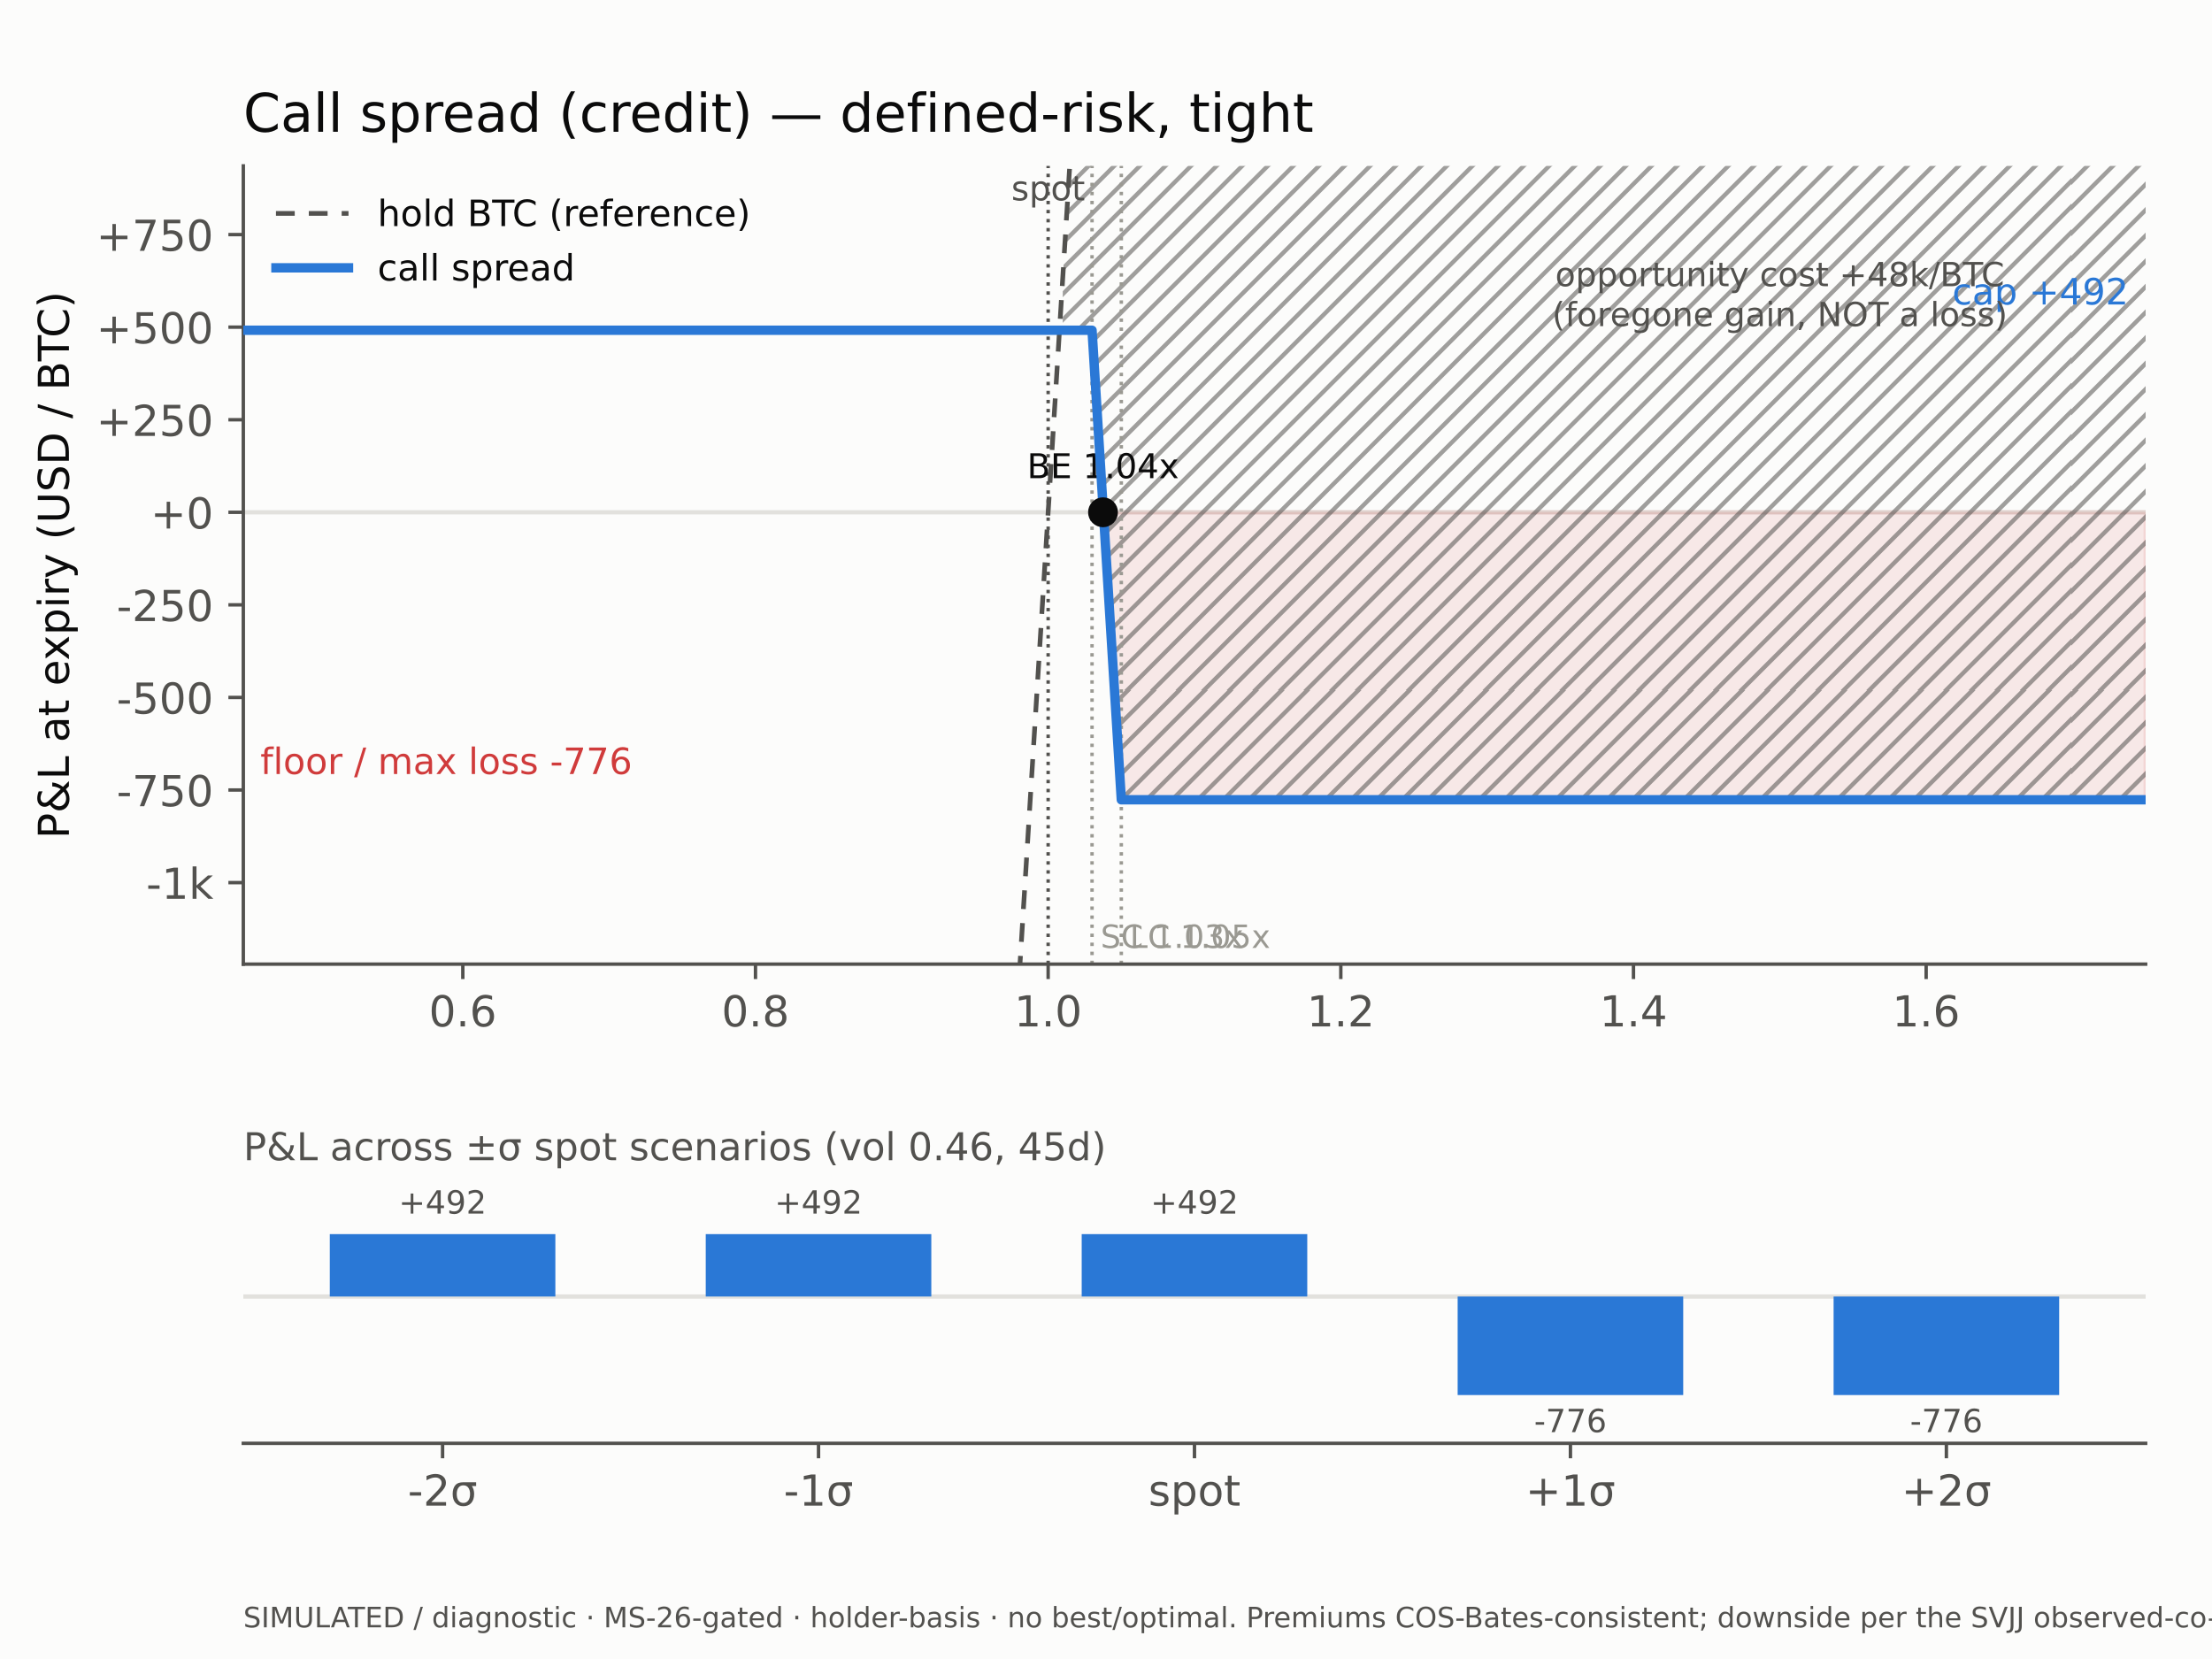
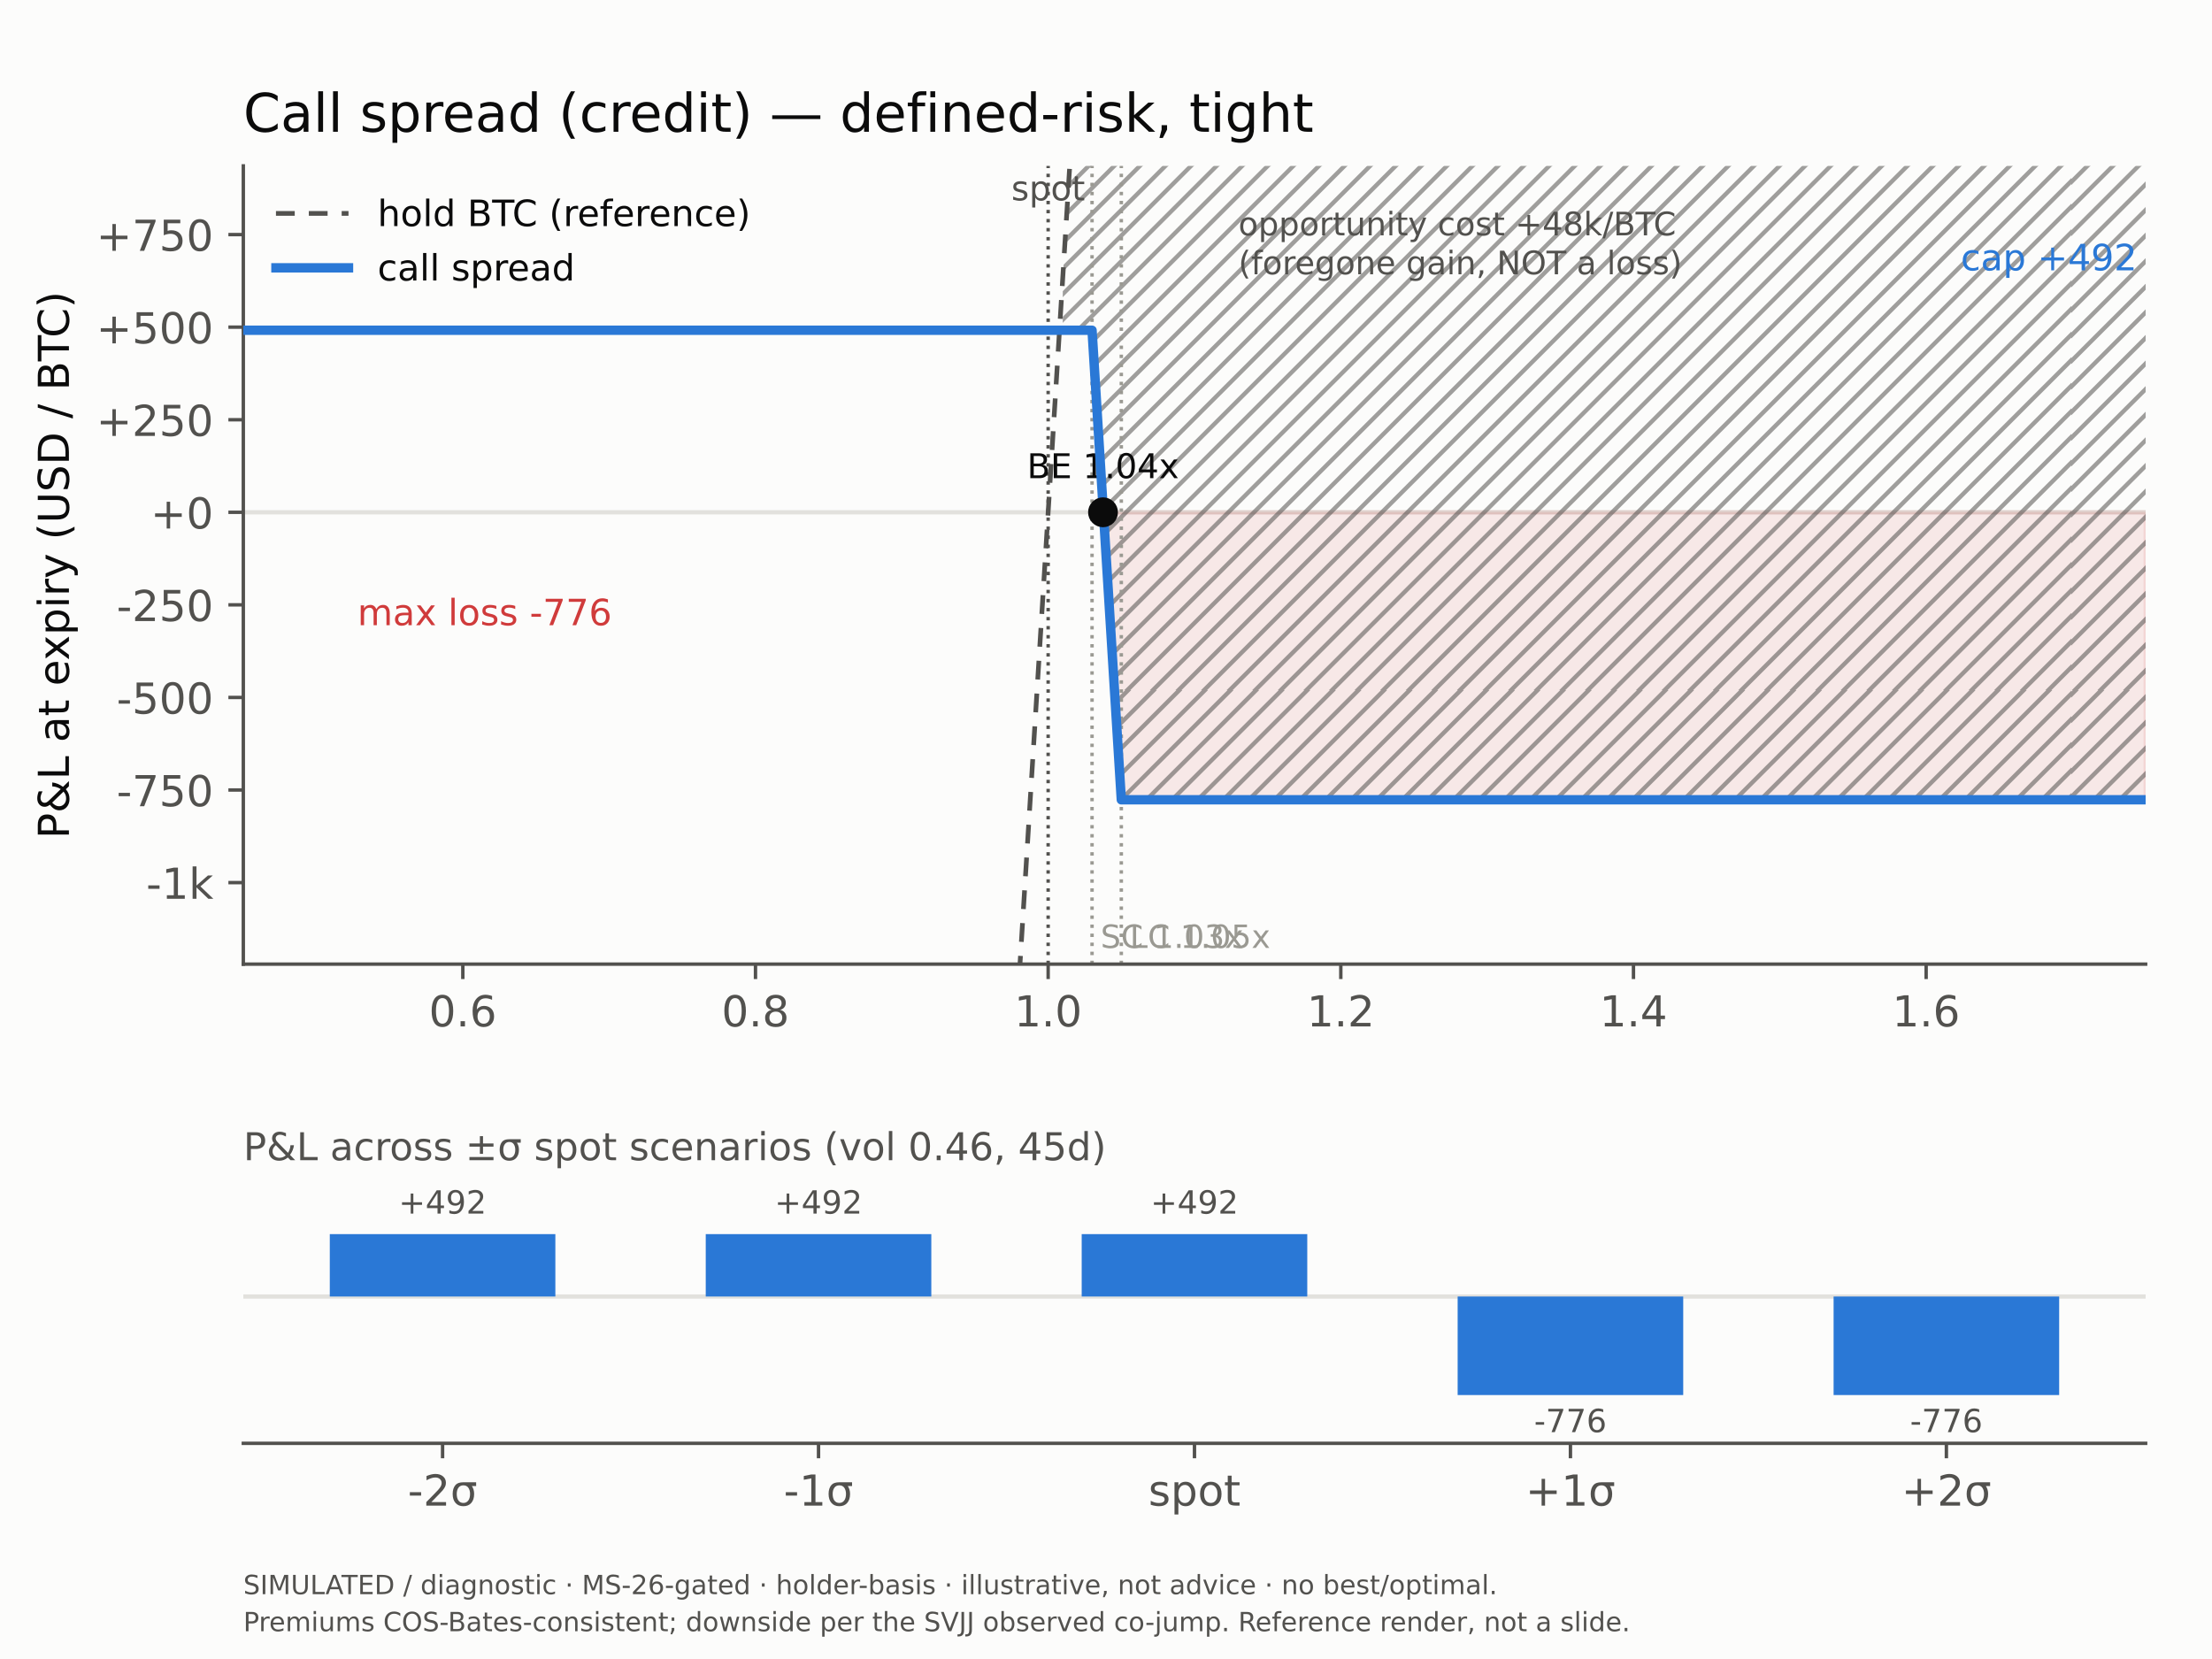
<svg xmlns="http://www.w3.org/2000/svg" xmlns:xlink="http://www.w3.org/1999/xlink" width="518.4pt" height="388.8pt" viewBox="0 0 518.4 388.8" version="1.1">
  <defs>
    <style type="text/css">*{stroke-linejoin: round; stroke-linecap: butt}</style>
  </defs>
  <g id="figure_1">
    <g id="patch_1">
      <path d="M 0 388.8  L 518.4 388.8  L 518.4 0  L 0 0  z " style="fill: #fcfcfb" />
    </g>
    <g id="axes_1">
      <g id="patch_2">
        <path d="M 57.024 225.952  L 502.848 225.952  L 502.848 38.88  L 57.024 38.88  z " style="fill: #fcfcfb" />
      </g>
      <g id="line2d_1">
        <path d="M 57.024 120.061  L 502.848 120.061  " clip-path="url(#p8b1df6aea4)" style="fill: none; stroke: #e2e1dd; stroke-linecap: square" />
      </g>
      <g id="FillBetweenPolyCollection_1">
        <defs>
          <path id="m72d36fa0b4" d="M 259.36 -268.738  L 259.36 -256.384  L 261.074 -228.873  L 262.789 -201.363  L 264.504 -201.363  L 266.218 -201.363  L 267.933 -201.363  L 269.648 -201.363  L 271.362 -201.363  L 273.077 -201.363  L 274.792 -201.363  L 276.507 -201.363  L 278.221 -201.363  L 279.936 -201.363  L 281.651 -201.363  L 283.365 -201.363  L 285.08 -201.363  L 286.795 -201.363  L 288.51 -201.363  L 290.224 -201.363  L 291.939 -201.363  L 293.654 -201.363  L 295.368 -201.363  L 297.083 -201.363  L 298.798 -201.363  L 300.512 -201.363  L 302.227 -201.363  L 303.942 -201.363  L 305.657 -201.363  L 307.371 -201.363  L 309.086 -201.363  L 310.801 -201.363  L 312.515 -201.363  L 314.23 -201.363  L 315.945 -201.363  L 317.66 -201.363  L 319.374 -201.363  L 321.089 -201.363  L 322.804 -201.363  L 324.518 -201.363  L 326.233 -201.363  L 327.948 -201.363  L 329.663 -201.363  L 331.377 -201.363  L 333.092 -201.363  L 334.807 -201.363  L 336.521 -201.363  L 338.236 -201.363  L 339.951 -201.363  L 341.665 -201.363  L 343.38 -201.363  L 345.095 -201.363  L 346.81 -201.363  L 348.524 -201.363  L 350.239 -201.363  L 351.954 -201.363  L 353.668 -201.363  L 355.383 -201.363  L 357.098 -201.363  L 358.813 -201.363  L 360.527 -201.363  L 362.242 -201.363  L 363.957 -201.363  L 365.671 -201.363  L 367.386 -201.363  L 369.101 -201.363  L 370.816 -201.363  L 372.53 -201.363  L 374.245 -201.363  L 375.96 -201.363  L 377.674 -201.363  L 379.389 -201.363  L 381.104 -201.363  L 382.818 -201.363  L 384.533 -201.363  L 386.248 -201.363  L 387.963 -201.363  L 389.677 -201.363  L 391.392 -201.363  L 393.107 -201.363  L 394.821 -201.363  L 396.536 -201.363  L 398.251 -201.363  L 399.966 -201.363  L 401.68 -201.363  L 403.395 -201.363  L 405.11 -201.363  L 406.824 -201.363  L 408.539 -201.363  L 410.254 -201.363  L 411.968 -201.363  L 413.683 -201.363  L 415.398 -201.363  L 417.113 -201.363  L 418.827 -201.363  L 420.542 -201.363  L 422.257 -201.363  L 423.971 -201.363  L 425.686 -201.363  L 427.401 -201.363  L 429.116 -201.363  L 430.83 -201.363  L 432.545 -201.363  L 434.26 -201.363  L 435.974 -201.363  L 437.689 -201.363  L 439.404 -201.363  L 441.119 -201.363  L 442.833 -201.363  L 444.548 -201.363  L 446.263 -201.363  L 447.977 -201.363  L 449.692 -201.363  L 451.407 -201.363  L 453.121 -201.363  L 454.836 -201.363  L 456.551 -201.363  L 458.266 -201.363  L 459.98 -201.363  L 461.695 -201.363  L 463.41 -201.363  L 465.124 -201.363  L 466.839 -201.363  L 468.554 -201.363  L 470.269 -201.363  L 471.983 -201.363  L 473.698 -201.363  L 475.413 -201.363  L 477.127 -201.363  L 478.842 -201.363  L 480.557 -201.363  L 482.272 -201.363  L 483.986 -201.363  L 485.701 -201.363  L 487.416 -201.363  L 489.13 -201.363  L 490.845 -201.363  L 492.56 -201.363  L 494.274 -201.363  L 495.989 -201.363  L 497.704 -201.363  L 499.419 -201.363  L 501.133 -201.363  L 502.848 -201.363  L 502.848 -268.738  L 502.848 -268.738  L 501.133 -268.738  L 499.419 -268.738  L 497.704 -268.738  L 495.989 -268.738  L 494.274 -268.738  L 492.56 -268.738  L 490.845 -268.738  L 489.13 -268.738  L 487.416 -268.738  L 485.701 -268.738  L 483.986 -268.738  L 482.272 -268.738  L 480.557 -268.738  L 478.842 -268.738  L 477.127 -268.738  L 475.413 -268.738  L 473.698 -268.738  L 471.983 -268.738  L 470.269 -268.738  L 468.554 -268.738  L 466.839 -268.738  L 465.124 -268.738  L 463.41 -268.738  L 461.695 -268.738  L 459.98 -268.738  L 458.266 -268.738  L 456.551 -268.738  L 454.836 -268.738  L 453.121 -268.738  L 451.407 -268.738  L 449.692 -268.738  L 447.977 -268.738  L 446.263 -268.738  L 444.548 -268.738  L 442.833 -268.738  L 441.119 -268.738  L 439.404 -268.738  L 437.689 -268.738  L 435.974 -268.738  L 434.26 -268.738  L 432.545 -268.738  L 430.83 -268.738  L 429.116 -268.738  L 427.401 -268.738  L 425.686 -268.738  L 423.971 -268.738  L 422.257 -268.738  L 420.542 -268.738  L 418.827 -268.738  L 417.113 -268.738  L 415.398 -268.738  L 413.683 -268.738  L 411.968 -268.738  L 410.254 -268.738  L 408.539 -268.738  L 406.824 -268.738  L 405.11 -268.738  L 403.395 -268.738  L 401.68 -268.738  L 399.966 -268.738  L 398.251 -268.738  L 396.536 -268.738  L 394.821 -268.738  L 393.107 -268.738  L 391.392 -268.738  L 389.677 -268.738  L 387.963 -268.738  L 386.248 -268.738  L 384.533 -268.738  L 382.818 -268.738  L 381.104 -268.738  L 379.389 -268.738  L 377.674 -268.738  L 375.96 -268.738  L 374.245 -268.738  L 372.53 -268.738  L 370.816 -268.738  L 369.101 -268.738  L 367.386 -268.738  L 365.671 -268.738  L 363.957 -268.738  L 362.242 -268.738  L 360.527 -268.738  L 358.813 -268.738  L 357.098 -268.738  L 355.383 -268.738  L 353.668 -268.738  L 351.954 -268.738  L 350.239 -268.738  L 348.524 -268.738  L 346.81 -268.738  L 345.095 -268.738  L 343.38 -268.738  L 341.665 -268.738  L 339.951 -268.738  L 338.236 -268.738  L 336.521 -268.738  L 334.807 -268.738  L 333.092 -268.738  L 331.377 -268.738  L 329.663 -268.738  L 327.948 -268.738  L 326.233 -268.738  L 324.518 -268.738  L 322.804 -268.738  L 321.089 -268.738  L 319.374 -268.738  L 317.66 -268.738  L 315.945 -268.738  L 314.23 -268.738  L 312.515 -268.738  L 310.801 -268.738  L 309.086 -268.738  L 307.371 -268.738  L 305.657 -268.738  L 303.942 -268.738  L 302.227 -268.738  L 300.512 -268.738  L 298.798 -268.738  L 297.083 -268.738  L 295.368 -268.738  L 293.654 -268.738  L 291.939 -268.738  L 290.224 -268.738  L 288.51 -268.738  L 286.795 -268.738  L 285.08 -268.738  L 283.365 -268.738  L 281.651 -268.738  L 279.936 -268.738  L 278.221 -268.738  L 276.507 -268.738  L 274.792 -268.738  L 273.077 -268.738  L 271.362 -268.738  L 269.648 -268.738  L 267.933 -268.738  L 266.218 -268.738  L 264.504 -268.738  L 262.789 -268.738  L 261.074 -268.738  L 259.36 -268.738  z " style="stroke: #d03b3b; stroke-opacity: 0.1" />
        </defs>
        <g clip-path="url(#p8b1df6aea4)">
          <use xlink:href="#m72d36fa0b4" x="0" y="388.8" style="fill: #d03b3b; fill-opacity: 0.1; stroke: #d03b3b; stroke-opacity: 0.1" />
        </g>
      </g>
      <g id="FillBetweenPolyCollection_2">
        <path d="M 249.071 65.04  L 249.071 77.395  L 250.786 77.395  L 252.501 77.395  L 254.215 77.395  L 255.93 77.395  L 257.645 104.906  L 259.36 132.416  L 261.074 159.927  L 262.789 187.437  L 264.504 187.437  L 266.218 187.437  L 267.933 187.437  L 269.648 187.437  L 271.362 187.437  L 273.077 187.437  L 274.792 187.437  L 276.507 187.437  L 278.221 187.437  L 279.936 187.437  L 281.651 187.437  L 283.365 187.437  L 285.08 187.437  L 286.795 187.437  L 288.51 187.437  L 290.224 187.437  L 291.939 187.437  L 293.654 187.437  L 295.368 187.437  L 297.083 187.437  L 298.798 187.437  L 300.512 187.437  L 302.227 187.437  L 303.942 187.437  L 305.657 187.437  L 307.371 187.437  L 309.086 187.437  L 310.801 187.437  L 312.515 187.437  L 314.23 187.437  L 315.945 187.437  L 317.66 187.437  L 319.374 187.437  L 321.089 187.437  L 322.804 187.437  L 324.518 187.437  L 326.233 187.437  L 327.948 187.437  L 329.663 187.437  L 331.377 187.437  L 333.092 187.437  L 334.807 187.437  L 336.521 187.437  L 338.236 187.437  L 339.951 187.437  L 341.665 187.437  L 343.38 187.437  L 345.095 187.437  L 346.81 187.437  L 348.524 187.437  L 350.239 187.437  L 351.954 187.437  L 353.668 187.437  L 355.383 187.437  L 357.098 187.437  L 358.813 187.437  L 360.527 187.437  L 362.242 187.437  L 363.957 187.437  L 365.671 187.437  L 367.386 187.437  L 369.101 187.437  L 370.816 187.437  L 372.53 187.437  L 374.245 187.437  L 375.96 187.437  L 377.674 187.437  L 379.389 187.437  L 381.104 187.437  L 382.818 187.437  L 384.533 187.437  L 386.248 187.437  L 387.963 187.437  L 389.677 187.437  L 391.392 187.437  L 393.107 187.437  L 394.821 187.437  L 396.536 187.437  L 398.251 187.437  L 399.966 187.437  L 401.68 187.437  L 403.395 187.437  L 405.11 187.437  L 406.824 187.437  L 408.539 187.437  L 410.254 187.437  L 411.968 187.437  L 413.683 187.437  L 415.398 187.437  L 417.113 187.437  L 418.827 187.437  L 420.542 187.437  L 422.257 187.437  L 423.971 187.437  L 425.686 187.437  L 427.401 187.437  L 429.116 187.437  L 430.83 187.437  L 432.545 187.437  L 434.26 187.437  L 435.974 187.437  L 437.689 187.437  L 439.404 187.437  L 441.119 187.437  L 442.833 187.437  L 444.548 187.437  L 446.263 187.437  L 447.977 187.437  L 449.692 187.437  L 451.407 187.437  L 453.121 187.437  L 454.836 187.437  L 456.551 187.437  L 458.266 187.437  L 459.98 187.437  L 461.695 187.437  L 463.41 187.437  L 465.124 187.437  L 466.839 187.437  L 468.554 187.437  L 470.269 187.437  L 471.983 187.437  L 473.698 187.437  L 475.413 187.437  L 477.127 187.437  L 478.842 187.437  L 480.557 187.437  L 482.272 187.437  L 483.986 187.437  L 485.701 187.437  L 487.416 187.437  L 489.13 187.437  L 490.845 187.437  L 492.56 187.437  L 494.274 187.437  L 495.989 187.437  L 497.704 187.437  L 499.419 187.437  L 501.133 187.437  L 502.848 187.437  L 502.848 -4006.533  L 502.848 -4006.533  L 501.133 -3979.022  L 499.419 -3951.512  L 497.704 -3924.001  L 495.989 -3896.49  L 494.274 -3868.98  L 492.56 -3841.469  L 490.845 -3813.959  L 489.13 -3786.448  L 487.416 -3758.937  L 485.701 -3731.427  L 483.986 -3703.916  L 482.272 -3676.405  L 480.557 -3648.895  L 478.842 -3621.384  L 477.127 -3593.874  L 475.413 -3566.363  L 473.698 -3538.852  L 471.983 -3511.342  L 470.269 -3483.831  L 468.554 -3456.32  L 466.839 -3428.81  L 465.124 -3401.299  L 463.41 -3373.789  L 461.695 -3346.278  L 459.98 -3318.767  L 458.266 -3291.257  L 456.551 -3263.746  L 454.836 -3236.235  L 453.121 -3208.725  L 451.407 -3181.214  L 449.692 -3153.703  L 447.977 -3126.193  L 446.263 -3098.682  L 444.548 -3071.172  L 442.833 -3043.661  L 441.119 -3016.15  L 439.404 -2988.64  L 437.689 -2961.129  L 435.974 -2933.618  L 434.26 -2906.108  L 432.545 -2878.597  L 430.83 -2851.087  L 429.116 -2823.576  L 427.401 -2796.065  L 425.686 -2768.555  L 423.971 -2741.044  L 422.257 -2713.533  L 420.542 -2686.023  L 418.827 -2658.512  L 417.113 -2631.001  L 415.398 -2603.491  L 413.683 -2575.98  L 411.968 -2548.47  L 410.254 -2520.959  L 408.539 -2493.448  L 406.824 -2465.938  L 405.11 -2438.427  L 403.395 -2410.916  L 401.68 -2383.406  L 399.966 -2355.895  L 398.251 -2328.385  L 396.536 -2300.874  L 394.821 -2273.363  L 393.107 -2245.853  L 391.392 -2218.342  L 389.677 -2190.831  L 387.963 -2163.321  L 386.248 -2135.81  L 384.533 -2108.3  L 382.818 -2080.789  L 381.104 -2053.278  L 379.389 -2025.768  L 377.674 -1998.257  L 375.96 -1970.746  L 374.245 -1943.236  L 372.53 -1915.725  L 370.816 -1888.214  L 369.101 -1860.704  L 367.386 -1833.193  L 365.671 -1805.683  L 363.957 -1778.172  L 362.242 -1750.661  L 360.527 -1723.151  L 358.813 -1695.64  L 357.098 -1668.129  L 355.383 -1640.619  L 353.668 -1613.108  L 351.954 -1585.598  L 350.239 -1558.087  L 348.524 -1530.576  L 346.81 -1503.066  L 345.095 -1475.555  L 343.38 -1448.044  L 341.665 -1420.534  L 339.951 -1393.023  L 338.236 -1365.513  L 336.521 -1338.002  L 334.807 -1310.491  L 333.092 -1282.981  L 331.377 -1255.47  L 329.663 -1227.959  L 327.948 -1200.449  L 326.233 -1172.938  L 324.518 -1145.427  L 322.804 -1117.917  L 321.089 -1090.406  L 319.374 -1062.896  L 317.66 -1035.385  L 315.945 -1007.874  L 314.23 -980.364  L 312.515 -952.853  L 310.801 -925.342  L 309.086 -897.832  L 307.371 -870.321  L 305.657 -842.811  L 303.942 -815.3  L 302.227 -787.789  L 300.512 -760.279  L 298.798 -732.768  L 297.083 -705.257  L 295.368 -677.747  L 293.654 -650.236  L 291.939 -622.726  L 290.224 -595.215  L 288.51 -567.704  L 286.795 -540.194  L 285.08 -512.683  L 283.365 -485.172  L 281.651 -457.662  L 279.936 -430.151  L 278.221 -402.64  L 276.507 -375.13  L 274.792 -347.619  L 273.077 -320.109  L 271.362 -292.598  L 269.648 -265.087  L 267.933 -237.577  L 266.218 -210.066  L 264.504 -182.555  L 262.789 -155.045  L 261.074 -127.534  L 259.36 -100.024  L 257.645 -72.513  L 255.93 -45.002  L 254.215 -17.492  L 252.501 10.019  L 250.786 37.53  L 249.071 65.04  z " clip-path="url(#p8b1df6aea4)" style="fill: url(#hdfce8c9ef9)" />
      </g>
      <g id="matplotlib.axis_1">
        <g id="xtick_1">
          <g id="line2d_2">
            <defs>
              <path id="m6badb8b41f" d="M 0 0  L 0 3.5  " style="stroke: #52514e; stroke-width: 0.8" />
            </defs>
            <g>
              <use xlink:href="#m6badb8b41f" x="108.465" y="225.952" style="fill: #52514e; stroke: #52514e; stroke-width: 0.8" />
            </g>
          </g>
          <g id="text_1">
            <text style="font-size: 10px; font-family: 'DejaVu Sans'; text-anchor: middle; fill: #52514e" x="108.465" y="240.55" transform="rotate(-0 108.4652 240.5499)">0.6</text>
          </g>
        </g>
        <g id="xtick_2">
          <g id="line2d_3">
            <g>
              <use xlink:href="#m6badb8b41f" x="177.054" y="225.952" style="fill: #52514e; stroke: #52514e; stroke-width: 0.8" />
            </g>
          </g>
          <g id="text_2">
            <text style="font-size: 10px; font-family: 'DejaVu Sans'; text-anchor: middle; fill: #52514e" x="177.054" y="240.55" transform="rotate(-0 177.0535 240.5499)">0.8</text>
          </g>
        </g>
        <g id="xtick_3">
          <g id="line2d_4">
            <g>
              <use xlink:href="#m6badb8b41f" x="245.642" y="225.952" style="fill: #52514e; stroke: #52514e; stroke-width: 0.8" />
            </g>
          </g>
          <g id="text_3">
            <text style="font-size: 10px; font-family: 'DejaVu Sans'; text-anchor: middle; fill: #52514e" x="245.642" y="240.55" transform="rotate(-0 245.6418 240.5499)">1.0</text>
          </g>
        </g>
        <g id="xtick_4">
          <g id="line2d_5">
            <g>
              <use xlink:href="#m6badb8b41f" x="314.23" y="225.952" style="fill: #52514e; stroke: #52514e; stroke-width: 0.8" />
            </g>
          </g>
          <g id="text_4">
            <text style="font-size: 10px; font-family: 'DejaVu Sans'; text-anchor: middle; fill: #52514e" x="314.23" y="240.55" transform="rotate(-0 314.2302 240.5499)">1.2</text>
          </g>
        </g>
        <g id="xtick_5">
          <g id="line2d_6">
            <g>
              <use xlink:href="#m6badb8b41f" x="382.818" y="225.952" style="fill: #52514e; stroke: #52514e; stroke-width: 0.8" />
            </g>
          </g>
          <g id="text_5">
            <text style="font-size: 10px; font-family: 'DejaVu Sans'; text-anchor: middle; fill: #52514e" x="382.818" y="240.55" transform="rotate(-0 382.8185 240.5499)">1.4</text>
          </g>
        </g>
        <g id="xtick_6">
          <g id="line2d_7">
            <g>
              <use xlink:href="#m6badb8b41f" x="451.407" y="225.952" style="fill: #52514e; stroke: #52514e; stroke-width: 0.8" />
            </g>
          </g>
          <g id="text_6">
            <text style="font-size: 10px; font-family: 'DejaVu Sans'; text-anchor: middle; fill: #52514e" x="451.407" y="240.55" transform="rotate(-0 451.4068 240.5499)">1.6</text>
          </g>
        </g>
      </g>
      <g id="matplotlib.axis_2">
        <g id="ytick_1">
          <g id="line2d_8">
            <defs>
              <path id="m6aaad6d4b3" d="M 0 0  L -3.5 0  " style="stroke: #52514e; stroke-width: 0.8" />
            </defs>
            <g>
              <use xlink:href="#m6aaad6d4b3" x="57.024" y="206.843" style="fill: #52514e; stroke: #52514e; stroke-width: 0.8" />
            </g>
          </g>
          <g id="text_7">
            <text style="font-size: 10px; font-family: 'DejaVu Sans'; text-anchor: end; fill: #52514e" x="50.024" y="210.642" transform="rotate(-0 50.024 210.6423)">-1k</text>
          </g>
        </g>
        <g id="ytick_2">
          <g id="line2d_9">
            <g>
              <use xlink:href="#m6aaad6d4b3" x="57.024" y="185.148" style="fill: #52514e; stroke: #52514e; stroke-width: 0.8" />
            </g>
          </g>
          <g id="text_8">
            <text style="font-size: 10px; font-family: 'DejaVu Sans'; text-anchor: end; fill: #52514e" x="50.024" y="188.947" transform="rotate(-0 50.024 188.9465)">-750</text>
          </g>
        </g>
        <g id="ytick_3">
          <g id="line2d_10">
            <g>
              <use xlink:href="#m6aaad6d4b3" x="57.024" y="163.452" style="fill: #52514e; stroke: #52514e; stroke-width: 0.8" />
            </g>
          </g>
          <g id="text_9">
            <text style="font-size: 10px; font-family: 'DejaVu Sans'; text-anchor: end; fill: #52514e" x="50.024" y="167.251" transform="rotate(-0 50.024 167.2511)">-500</text>
          </g>
        </g>
        <g id="ytick_4">
          <g id="line2d_11">
            <g>
              <use xlink:href="#m6aaad6d4b3" x="57.024" y="141.757" style="fill: #52514e; stroke: #52514e; stroke-width: 0.8" />
            </g>
          </g>
          <g id="text_10">
            <text style="font-size: 10px; font-family: 'DejaVu Sans'; text-anchor: end; fill: #52514e" x="50.024" y="145.556" transform="rotate(-0 50.024 145.5557)">-250</text>
          </g>
        </g>
        <g id="ytick_5">
          <g id="line2d_12">
            <g>
              <use xlink:href="#m6aaad6d4b3" x="57.024" y="120.061" style="fill: #52514e; stroke: #52514e; stroke-width: 0.8" />
            </g>
          </g>
          <g id="text_11">
            <text style="font-size: 10px; font-family: 'DejaVu Sans'; text-anchor: end; fill: #52514e" x="50.024" y="123.86" transform="rotate(-0 50.024 123.8603)">+0</text>
          </g>
        </g>
        <g id="ytick_6">
          <g id="line2d_13">
            <g>
              <use xlink:href="#m6aaad6d4b3" x="57.024" y="98.366" style="fill: #52514e; stroke: #52514e; stroke-width: 0.8" />
            </g>
          </g>
          <g id="text_12">
            <text style="font-size: 10px; font-family: 'DejaVu Sans'; text-anchor: end; fill: #52514e" x="50.024" y="102.165" transform="rotate(-0 50.024 102.1649)">+250</text>
          </g>
        </g>
        <g id="ytick_7">
          <g id="line2d_14">
            <g>
              <use xlink:href="#m6aaad6d4b3" x="57.024" y="76.671" style="fill: #52514e; stroke: #52514e; stroke-width: 0.8" />
            </g>
          </g>
          <g id="text_13">
            <text style="font-size: 10px; font-family: 'DejaVu Sans'; text-anchor: end; fill: #52514e" x="50.024" y="80.47" transform="rotate(-0 50.024 80.46954)">+500</text>
          </g>
        </g>
        <g id="ytick_8">
          <g id="line2d_15">
            <g>
              <use xlink:href="#m6aaad6d4b3" x="57.024" y="54.975" style="fill: #52514e; stroke: #52514e; stroke-width: 0.8" />
            </g>
          </g>
          <g id="text_14">
            <text style="font-size: 10px; font-family: 'DejaVu Sans'; text-anchor: end; fill: #52514e" x="50.024" y="58.774" transform="rotate(-0 50.024 58.77414)">+750</text>
          </g>
        </g>
        <g id="text_15">
          <text style="font-size: 10px; font-family: 'DejaVu Sans'; text-anchor: middle; fill: #0b0b0b" x="16.154" y="132.416" transform="rotate(-90 16.15447 132.4161)">P&amp;L at expiry (USD / BTC)</text>
        </g>
      </g>
      <g id="line2d_16">
        <path d="M 228.829 389.8  L 253.187 -1  L 253.187 -1  " clip-path="url(#p8b1df6aea4)" style="fill: none; stroke-dasharray: 4.4,3.3; stroke-dashoffset: 0; stroke: #52514e; stroke-width: 1.1" />
      </g>
      <g id="line2d_17">
        <path d="M 245.642 225.952  L 245.642 38.88  " clip-path="url(#p8b1df6aea4)" style="fill: none; stroke-dasharray: 0.8,1.32; stroke-dashoffset: 0; stroke: #52514e; stroke-width: 0.8" />
      </g>
      <g id="line2d_18">
        <path d="M 255.93 225.952  L 255.93 38.88  " clip-path="url(#p8b1df6aea4)" style="fill: none; stroke-dasharray: 0.8,1.32; stroke-dashoffset: 0; stroke: #9a9992; stroke-width: 0.8" />
      </g>
      <g id="line2d_19">
        <path d="M 262.789 225.952  L 262.789 38.88  " clip-path="url(#p8b1df6aea4)" style="fill: none; stroke-dasharray: 0.8,1.32; stroke-dashoffset: 0; stroke: #9a9992; stroke-width: 0.8" />
      </g>
      <g id="patch_3">
        <path d="M 57.024 225.952  L 57.024 38.88  " style="fill: none; stroke: #52514e; stroke-width: 0.8; stroke-linejoin: miter; stroke-linecap: square" />
      </g>
      <g id="patch_4">
        <path d="M 57.024 225.952  L 502.848 225.952  " style="fill: none; stroke: #52514e; stroke-width: 0.8; stroke-linejoin: miter; stroke-linecap: square" />
      </g>
      <g id="text_16">
        <text style="font-size: 8px; font-family: 'DejaVu Sans'; text-anchor: middle; fill: #52514e" x="245.642" y="46.958" transform="rotate(-0 245.6418 46.95813)">spot</text>
      </g>
      <g id="text_17">
        <text style="font-size: 7.5px; font-family: 'DejaVu Sans'; text-anchor: start; fill: #9a9992" x="257.93" y="222.151" transform="rotate(-0 257.9301 222.1505)">SC 1.03x</text>
      </g>
      <g id="text_18">
        <text style="font-size: 7.5px; font-family: 'DejaVu Sans'; text-anchor: start; fill: #9a9992" x="264.789" y="222.151" transform="rotate(-0 264.7889 222.1505)">LC 1.05x</text>
      </g>
      <g id="text_19">
-         <text style="font-size: 8.5px; font-family: 'DejaVu Sans'; text-anchor: end; fill: #2a78d6" x="498.848" y="71.353" transform="rotate(-0 498.848 71.35289)">cap +492</text>
+         <text style="font-size: 8.5px; font-family: 'DejaVu Sans'; text-anchor: end; fill: #2a78d6" x="500.848" y="63.353" transform="rotate(-0 500.848 63.35289)">cap +492</text>
      </g>
      <g id="text_20">
-         <text style="font-size: 8.5px; font-family: 'DejaVu Sans'; text-anchor: start; fill: #d03b3b" x="61.024" y="181.395" transform="rotate(-0 61.024 181.3954)">floor / max loss -776</text>
+         <text style="font-size: 8.5px; font-family: 'DejaVu Sans'; text-anchor: start; fill: #d03b3b" x="83.773" y="146.525" transform="rotate(-0 83.77344 146.5252)">max loss -776</text>
      </g>
      <g id="text_21">
        <text style="font-size: 8px; font-family: 'DejaVu Sans'; text-anchor: middle; fill: #0b0b0b" x="258.502" y="112.061" transform="rotate(-0 258.5022 112.0615)">BE 1.04x</text>
      </g>
      <g id="text_22">
-         <text style="font-size: 7.8px; font-family: 'DejaVu Sans'; fill: #52514e" transform="translate(364.4663 67.07438)">opportunity cost +48k/BTC</text>
-         <text style="font-size: 7.8px; font-family: 'DejaVu Sans'; fill: #52514e" transform="translate(363.7484 76.43651)">(foregone gain, NOT a loss)</text>
+         <text style="font-size: 7.6px; font-family: 'DejaVu Sans'; fill: #52514e" transform="translate(290.2242 55.15734)">opportunity cost +48k/BTC</text>
+         <text style="font-size: 7.6px; font-family: 'DejaVu Sans'; fill: #52514e" transform="translate(290.2242 64.27941)">(foregone gain, NOT a loss)</text>
      </g>
      <g id="text_23">
        <text style="font-size: 12.5px; font-family: 'DejaVu Sans'; text-anchor: start; fill: #0b0b0b" x="57.024" y="30.88" transform="rotate(-0 57.024 30.88)">Call spread (credit) — defined-risk, tight</text>
      </g>
      <g id="line2d_20">
        <path d="M 57.024 77.395  L 255.93 77.395  L 262.789 187.437  L 502.848 187.437  L 502.848 187.437  " clip-path="url(#p8b1df6aea4)" style="fill: none; stroke: #2a78d6; stroke-width: 2.2; stroke-linecap: square" />
      </g>
      <g id="line2d_21">
        <defs>
          <path id="m14d984cb25" d="M 0 3  C 0.796 3 1.559 2.684 2.121 2.121  C 2.684 1.559 3 0.796 3 0  C 3 -0.796 2.684 -1.559 2.121 -2.121  C 1.559 -2.684 0.796 -3 0 -3  C -0.796 -3 -1.559 -2.684 -2.121 -2.121  C -2.684 -1.559 -3 -0.796 -3 0  C -3 0.796 -2.684 1.559 -2.121 2.121  C -1.559 2.684 -0.796 3 0 3  z " style="stroke: #0b0b0b" />
        </defs>
        <g clip-path="url(#p8b1df6aea4)">
          <use xlink:href="#m14d984cb25" x="258.502" y="120.061" style="fill: #0b0b0b; stroke: #0b0b0b" />
        </g>
      </g>
      <g id="legend_1">
        <g id="line2d_22">
          <path d="M 64.674 50.014  L 73.174 50.014  L 81.674 50.014  " style="fill: none; stroke-dasharray: 4.4,3.3; stroke-dashoffset: 0; stroke: #52514e; stroke-width: 1.1" />
        </g>
        <g id="text_24">
          <text style="font-size: 8.5px; font-family: 'DejaVu Sans'; text-anchor: start; fill: #0b0b0b" x="88.474" y="52.989" transform="rotate(-0 88.474 52.98867)">hold BTC (reference)</text>
        </g>
        <g id="line2d_23">
          <path d="M 64.674 62.764  L 73.174 62.764  L 81.674 62.764  " style="fill: none; stroke: #2a78d6; stroke-width: 2.2; stroke-linecap: square" />
        </g>
        <g id="text_25">
          <text style="font-size: 8.5px; font-family: 'DejaVu Sans'; text-anchor: start; fill: #0b0b0b" x="88.474" y="65.739" transform="rotate(-0 88.474 65.73934)">call spread</text>
        </g>
      </g>
    </g>
    <g id="axes_2">
      <g id="patch_5">
        <path d="M 57.024 338.256  L 502.848 338.256  L 502.848 277.91  L 57.024 277.91  z " style="fill: #fcfcfb" />
      </g>
      <g id="matplotlib.axis_3">
        <g id="xtick_7">
          <g id="line2d_24">
            <g>
              <use xlink:href="#m6badb8b41f" x="103.721" y="338.256" style="fill: #52514e; stroke: #52514e; stroke-width: 0.8" />
            </g>
          </g>
          <g id="text_26">
            <text style="font-size: 10px; font-family: 'DejaVu Sans'; text-anchor: middle; fill: #52514e" x="103.721" y="352.854" transform="rotate(-0 103.721 352.8537)">-2σ</text>
          </g>
        </g>
        <g id="xtick_8">
          <g id="line2d_25">
            <g>
              <use xlink:href="#m6badb8b41f" x="191.828" y="338.256" style="fill: #52514e; stroke: #52514e; stroke-width: 0.8" />
            </g>
          </g>
          <g id="text_27">
            <text style="font-size: 10px; font-family: 'DejaVu Sans'; text-anchor: middle; fill: #52514e" x="191.828" y="352.854" transform="rotate(-0 191.8285 352.8537)">-1σ</text>
          </g>
        </g>
        <g id="xtick_9">
          <g id="line2d_26">
            <g>
              <use xlink:href="#m6badb8b41f" x="279.936" y="338.256" style="fill: #52514e; stroke: #52514e; stroke-width: 0.8" />
            </g>
          </g>
          <g id="text_28">
            <text style="font-size: 10px; font-family: 'DejaVu Sans'; text-anchor: middle; fill: #52514e" x="279.936" y="352.854" transform="rotate(-0 279.936 352.8537)">spot</text>
          </g>
        </g>
        <g id="xtick_10">
          <g id="line2d_27">
            <g>
              <use xlink:href="#m6badb8b41f" x="368.044" y="338.256" style="fill: #52514e; stroke: #52514e; stroke-width: 0.8" />
            </g>
          </g>
          <g id="text_29">
            <text style="font-size: 10px; font-family: 'DejaVu Sans'; text-anchor: middle; fill: #52514e" x="368.044" y="352.854" transform="rotate(-0 368.0435 352.8537)">+1σ</text>
          </g>
        </g>
        <g id="xtick_11">
          <g id="line2d_28">
            <g>
              <use xlink:href="#m6badb8b41f" x="456.151" y="338.256" style="fill: #52514e; stroke: #52514e; stroke-width: 0.8" />
            </g>
          </g>
          <g id="text_30">
            <text style="font-size: 10px; font-family: 'DejaVu Sans'; text-anchor: middle; fill: #52514e" x="456.151" y="352.854" transform="rotate(-0 456.151 352.8537)">+2σ</text>
          </g>
        </g>
      </g>
      <g id="matplotlib.axis_4" />
      <g id="line2d_29">
        <path d="M 57.024 303.849  L 502.848 303.849  " clip-path="url(#p5cd49a486e)" style="fill: none; stroke: #e2e1dd; stroke-linecap: square" />
      </g>
      <g id="patch_6">
        <path d="M 57.024 338.256  L 502.848 338.256  " style="fill: none; stroke: #52514e; stroke-width: 0.8; stroke-linejoin: miter; stroke-linecap: square" />
      </g>
      <g id="patch_7">
        <path d="M 77.289 303.849  L 130.153 303.849  L 130.153 289.225  L 77.289 289.225  z " clip-path="url(#p5cd49a486e)" style="fill: #2a78d6" />
      </g>
      <g id="patch_8">
        <path d="M 165.396 303.849  L 218.261 303.849  L 218.261 289.225  L 165.396 289.225  z " clip-path="url(#p5cd49a486e)" style="fill: #2a78d6" />
      </g>
      <g id="patch_9">
        <path d="M 253.504 303.849  L 306.368 303.849  L 306.368 289.225  L 253.504 289.225  z " clip-path="url(#p5cd49a486e)" style="fill: #2a78d6" />
      </g>
      <g id="patch_10">
        <path d="M 341.611 303.849  L 394.476 303.849  L 394.476 326.941  L 341.611 326.941  z " clip-path="url(#p5cd49a486e)" style="fill: #2a78d6" />
      </g>
      <g id="patch_11">
        <path d="M 429.719 303.849  L 482.583 303.849  L 482.583 326.941  L 429.719 326.941  z " clip-path="url(#p5cd49a486e)" style="fill: #2a78d6" />
      </g>
      <g id="text_31">
        <text style="font-size: 7.5px; font-family: 'DejaVu Sans'; text-anchor: middle; fill: #52514e" x="103.721" y="284.423" transform="rotate(-0 103.721 284.4232)">+492</text>
      </g>
      <g id="text_32">
        <text style="font-size: 7.5px; font-family: 'DejaVu Sans'; text-anchor: middle; fill: #52514e" x="191.828" y="284.423" transform="rotate(-0 191.8285 284.4232)">+492</text>
      </g>
      <g id="text_33">
        <text style="font-size: 7.5px; font-family: 'DejaVu Sans'; text-anchor: middle; fill: #52514e" x="279.936" y="284.423" transform="rotate(-0 279.936 284.4232)">+492</text>
      </g>
      <g id="text_34">
        <text style="font-size: 7.5px; font-family: 'DejaVu Sans'; text-anchor: middle; fill: #52514e" x="368.044" y="335.639" transform="rotate(-0 368.0435 335.6394)">-776</text>
      </g>
      <g id="text_35">
        <text style="font-size: 7.5px; font-family: 'DejaVu Sans'; text-anchor: middle; fill: #52514e" x="456.151" y="335.639" transform="rotate(-0 456.151 335.6394)">-776</text>
      </g>
      <g id="text_36">
        <text style="font-size: 9px; font-family: 'DejaVu Sans'; text-anchor: start; fill: #52514e" x="57.024" y="271.91" transform="rotate(-0 57.024 271.9101)">P&amp;L across ±σ spot scenarios (vol 0.46, 45d)</text>
      </g>
    </g>
    <g id="text_37">
-       <text style="font-size: 6.6px; font-family: 'DejaVu Sans'; text-anchor: start; fill: #52514e" x="57.024" y="381.382" transform="rotate(-0 57.024 381.3825)">SIMULATED / diagnostic · MS-26-gated · holder-basis · no best/optimal. Premiums COS-Bates-consistent; downside per the SVJJ observed-co-jump tail (N3.6). Reference render — not a deck slide.</text>
+       <text style="font-size: 6.2px; font-family: 'DejaVu Sans'; fill: #52514e" transform="translate(57.024 373.6028)">SIMULATED / diagnostic · MS-26-gated · holder-basis · illustrative, not advice · no best/optimal.</text>
+       <text style="font-size: 6.2px; font-family: 'DejaVu Sans'; fill: #52514e" transform="translate(57.024 382.2828)">Premiums COS-Bates-consistent; downside per the SVJJ observed co-jump. Reference render, not a slide.</text>
    </g>
  </g>
  <defs>
    <clipPath id="p8b1df6aea4">
      <rect x="57.024" y="38.88" width="445.824" height="187.072" />
    </clipPath>
    <clipPath id="p5cd49a486e">
      <rect x="57.024" y="277.91" width="445.824" height="60.346" />
    </clipPath>
  </defs>
  <defs>
    <pattern id="hdfce8c9ef9" patternUnits="userSpaceOnUse" x="0" y="0" width="72" height="72">
      <rect x="0" y="0" width="73" height="73" fill="none" />
      <path d="M -36 36  L 36 -36  M -33 39  L 39 -33  M -30 42  L 42 -30  M -27 45  L 45 -27  M -24 48  L 48 -24  M -21 51  L 51 -21  M -18 54  L 54 -18  M -15 57  L 57 -15  M -12 60  L 60 -12  M -9 63  L 63 -9  M -6 66  L 66 -6  M -3 69  L 69 -3  M 0 72  L 72 0  M 3 75  L 75 3  M 6 78  L 78 6  M 9 81  L 81 9  M 12 84  L 84 12  M 15 87  L 87 15  M 18 90  L 90 18  M 21 93  L 93 21  M 24 96  L 96 24  M 27 99  L 99 27  M 30 102  L 102 30  M 33 105  L 105 33  M 36 108  L 108 36  " style="fill: #52514e; stroke: #52514e; stroke-width: 1.0; stroke-linecap: butt; stroke-linejoin: miter; stroke-opacity: 0.55" />
    </pattern>
  </defs>
</svg>
